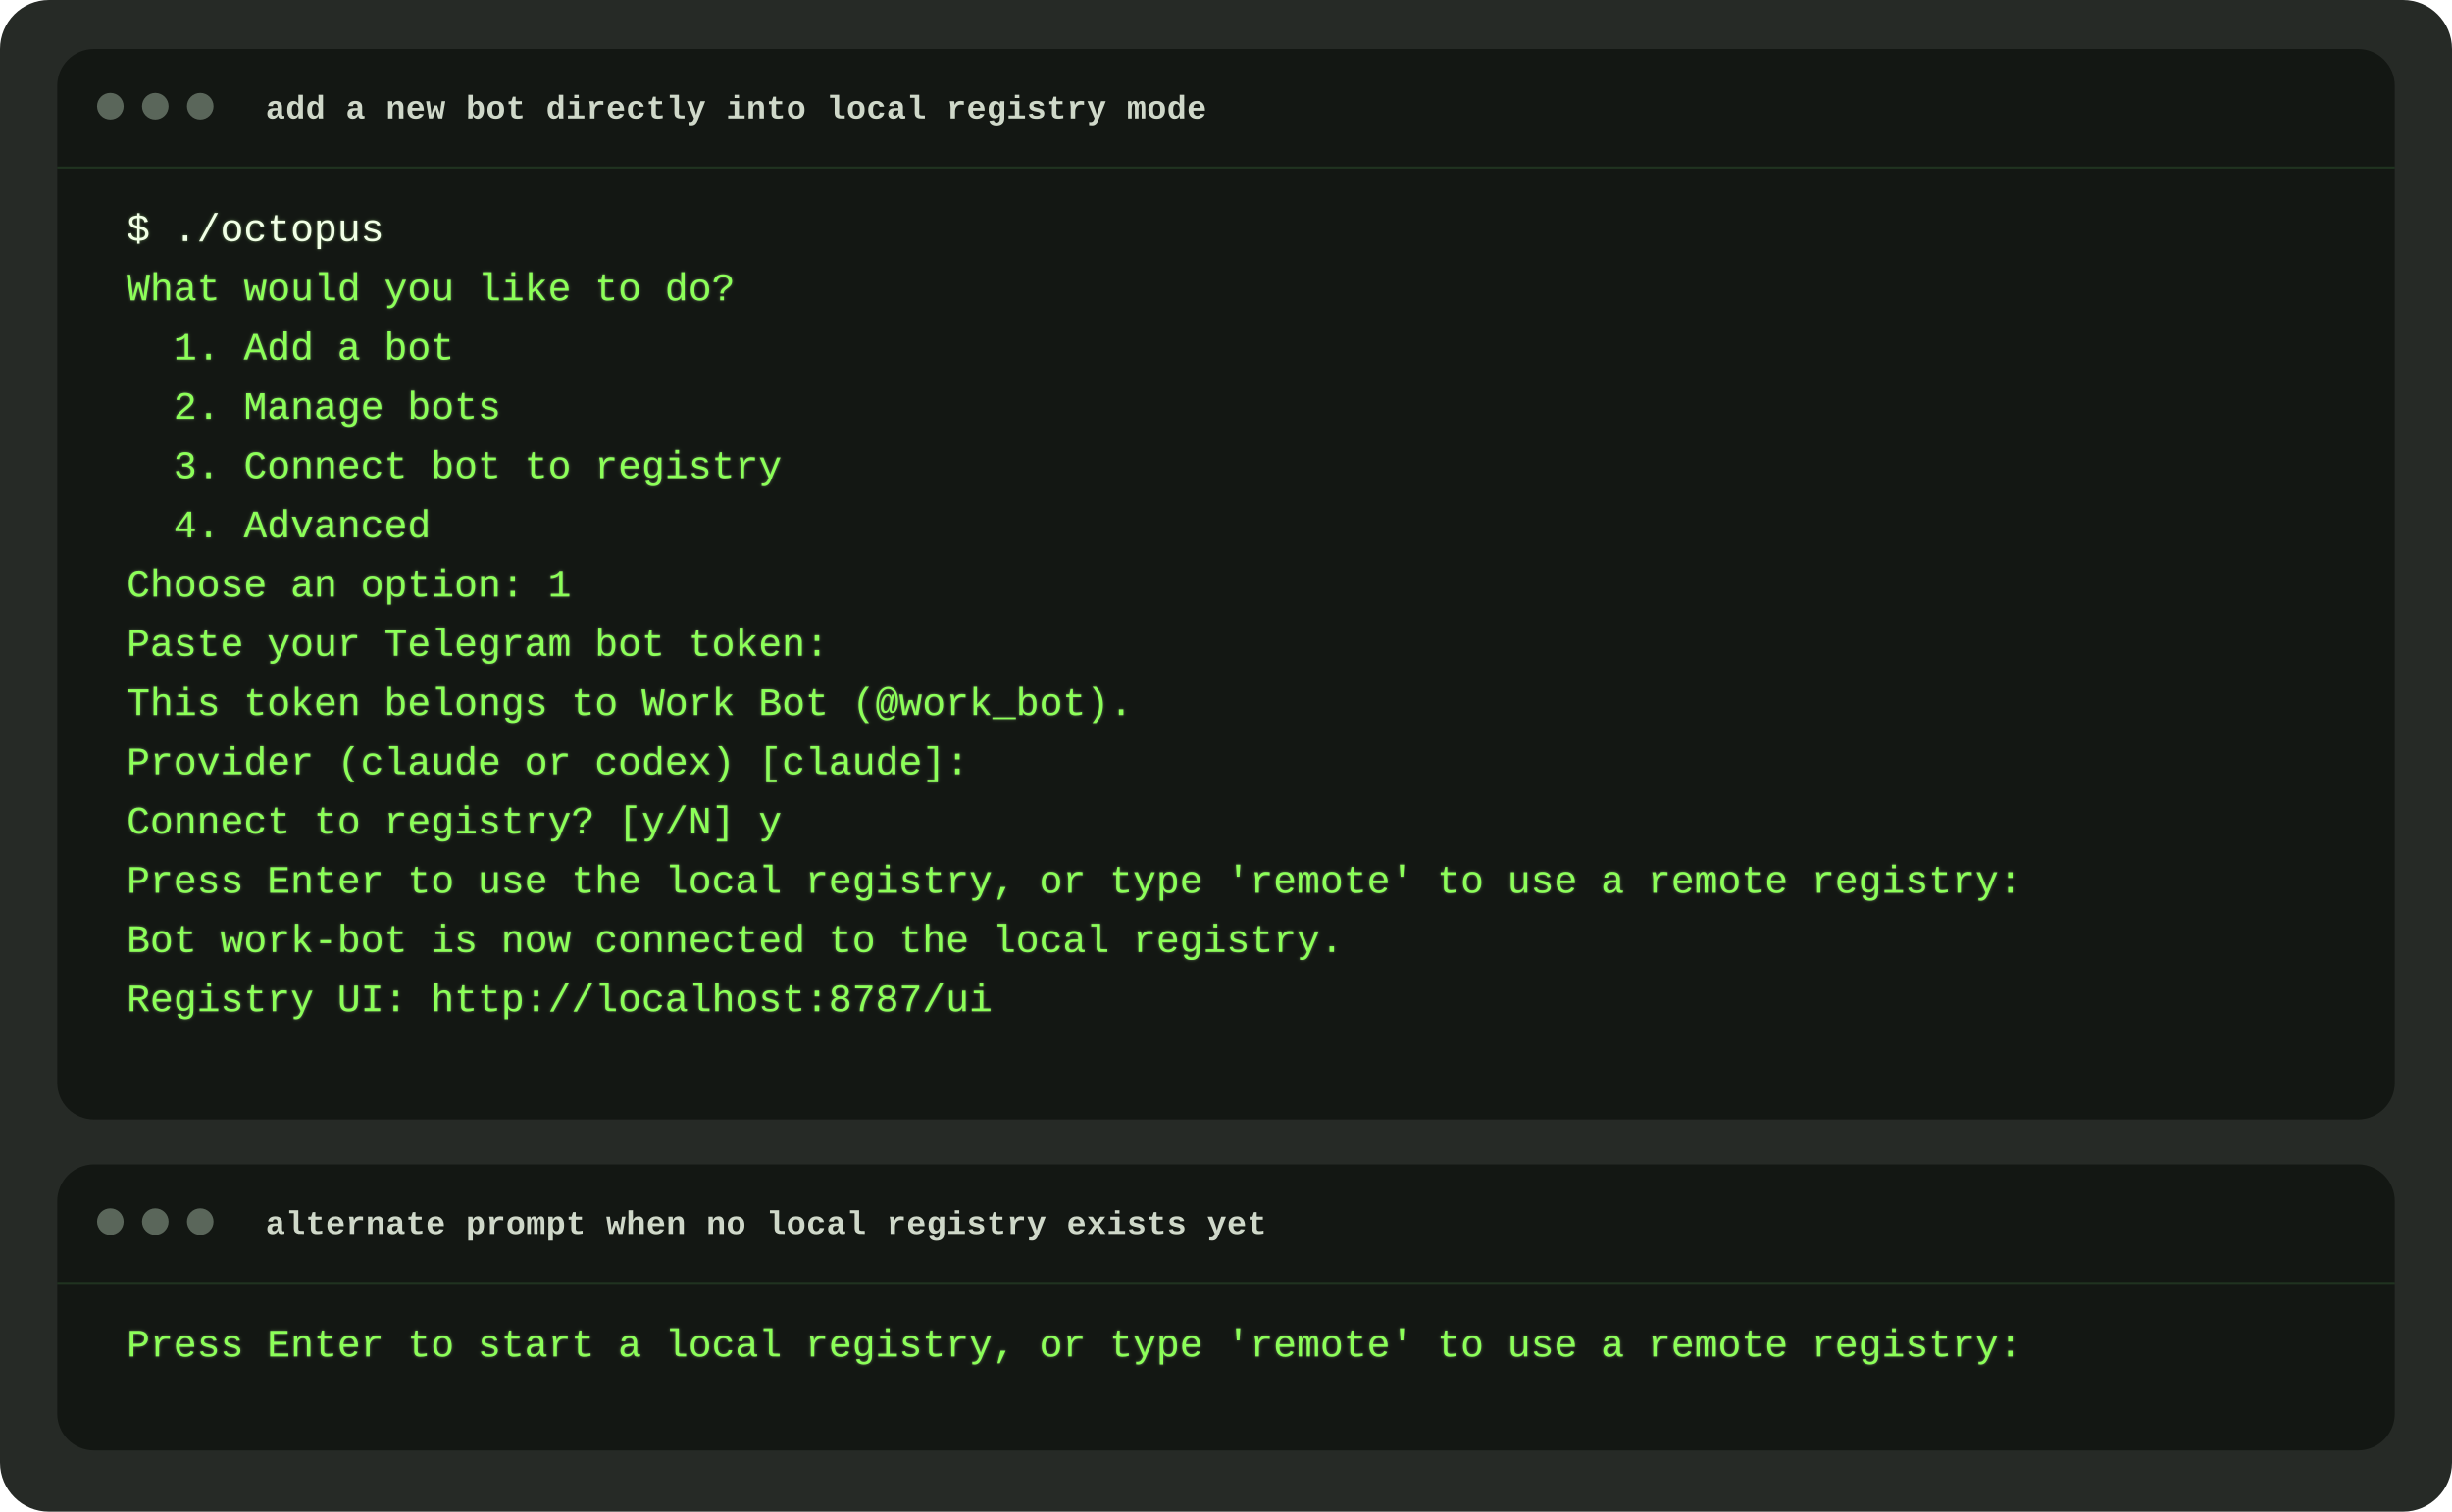
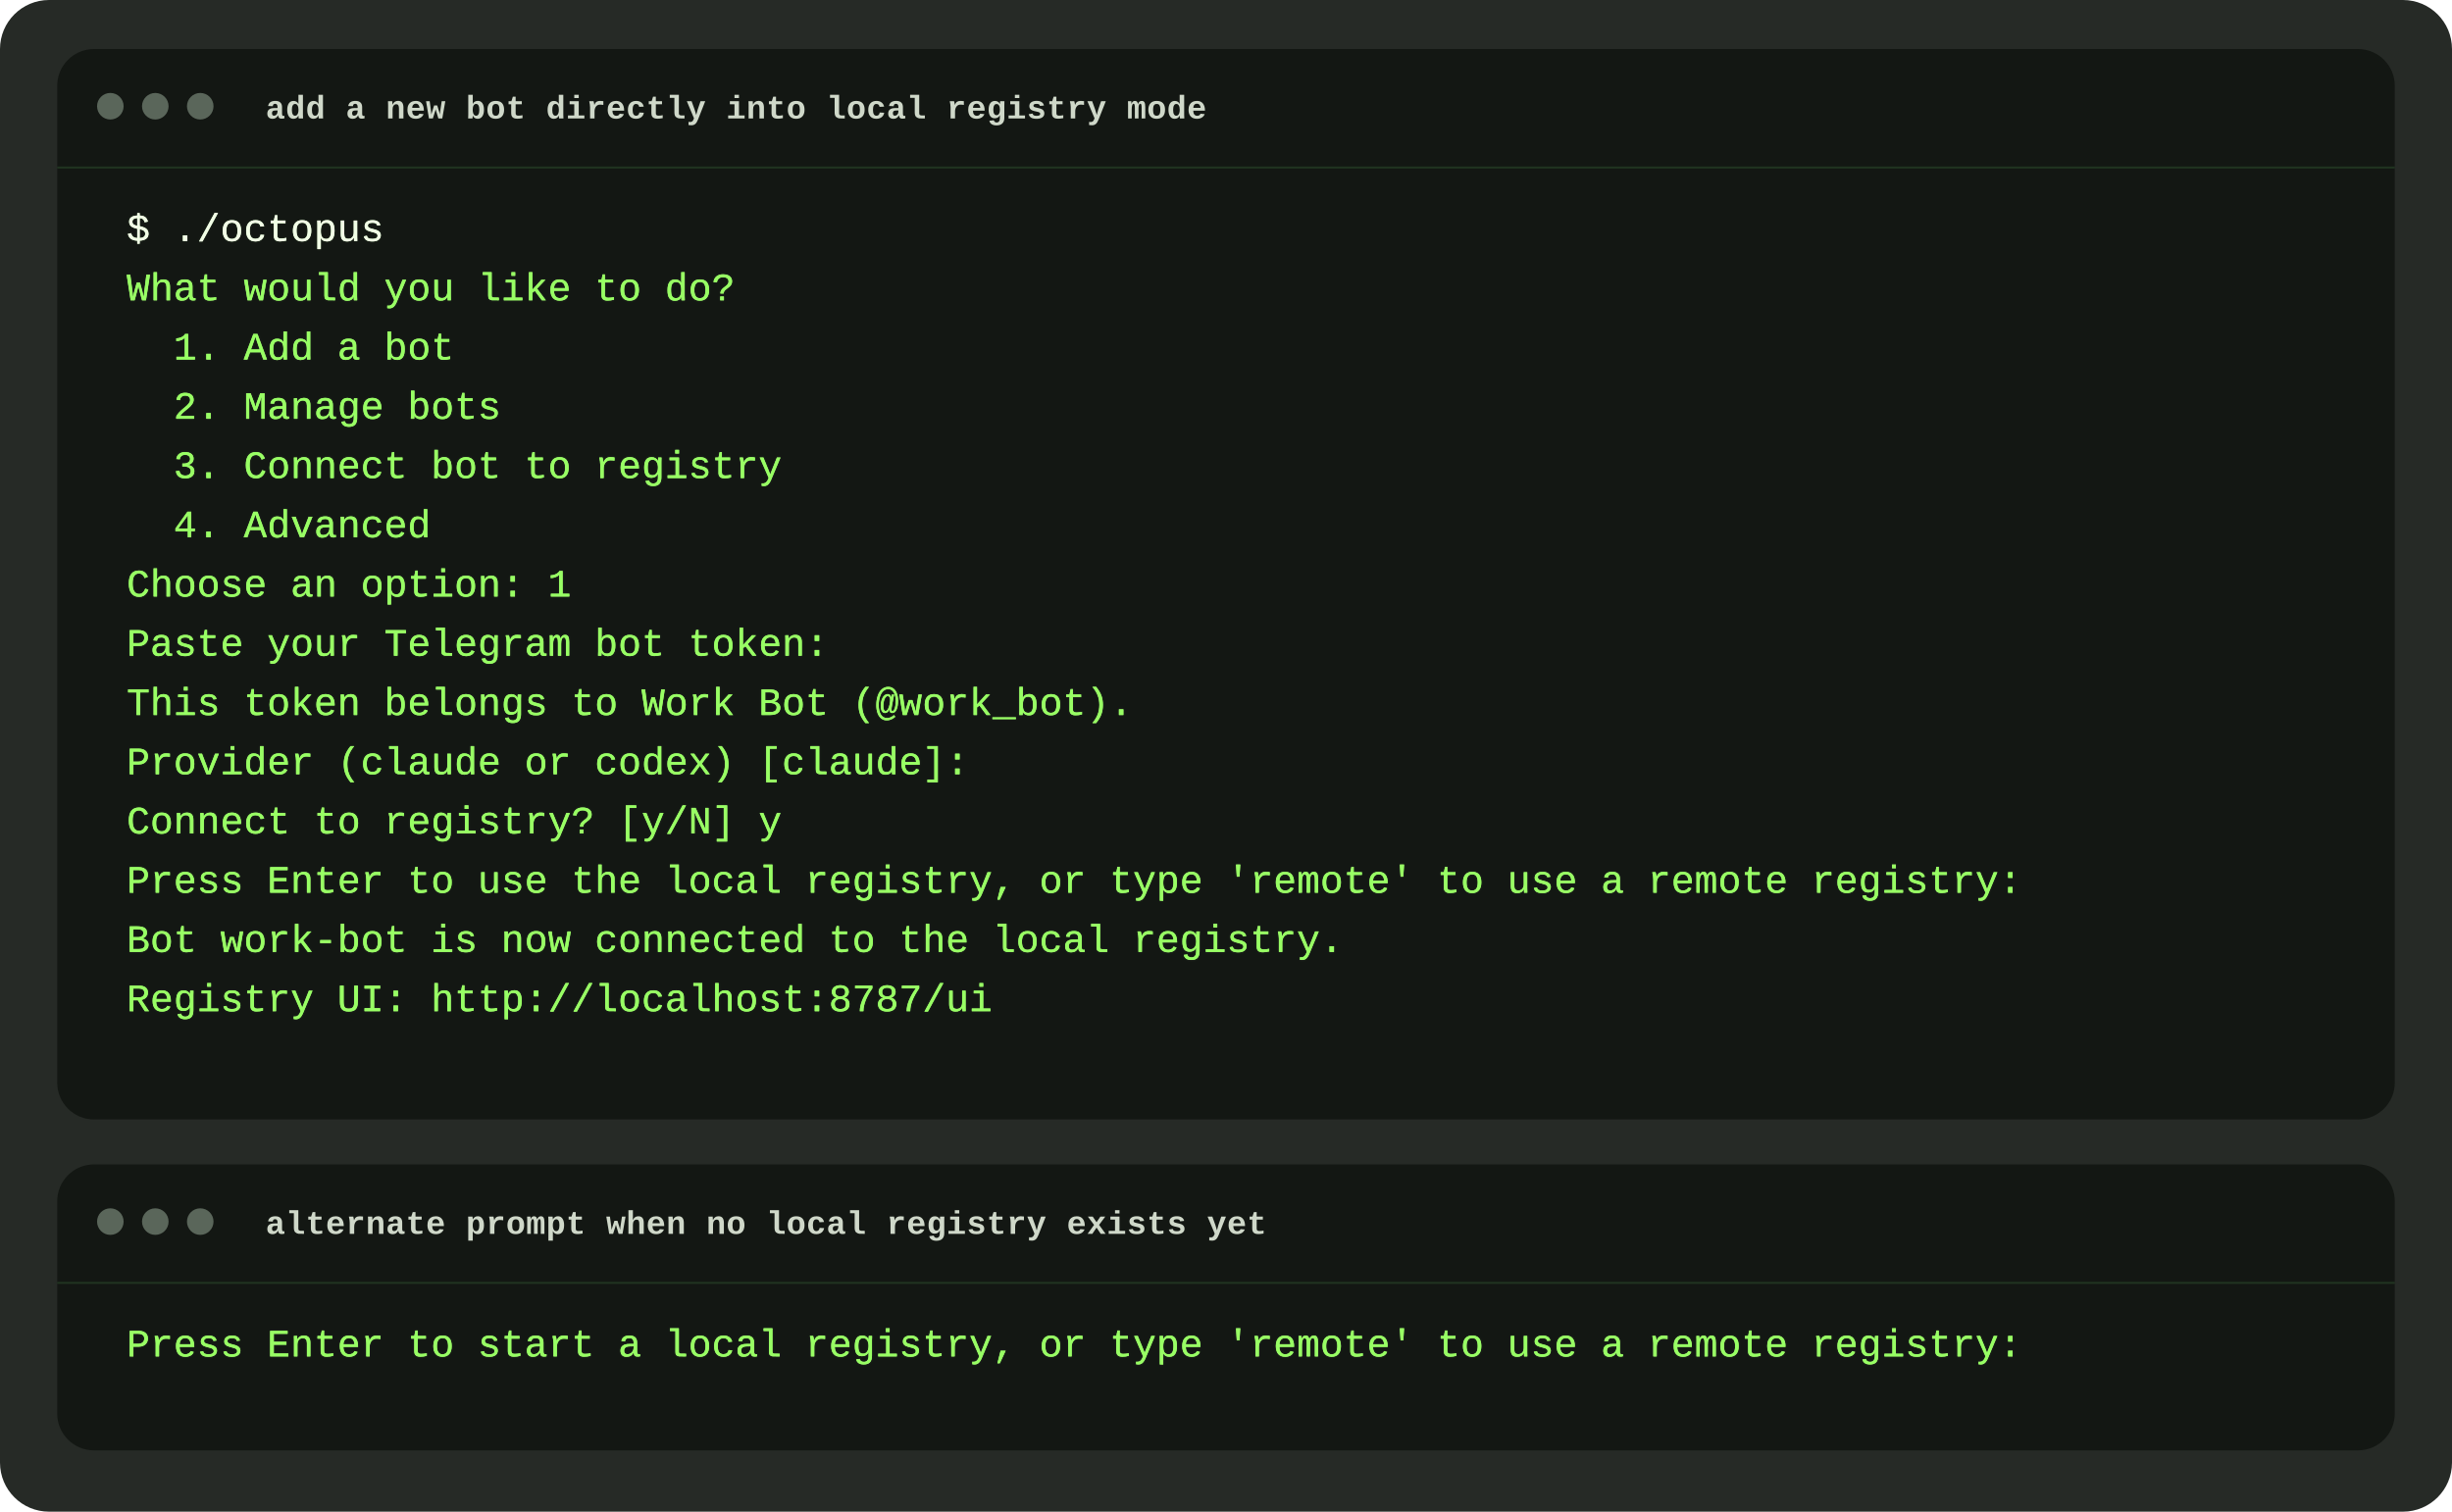
<svg xmlns="http://www.w3.org/2000/svg" width="1200" height="740" viewBox="0 0 1200 740" role="img" aria-labelledby="title desc">
  <style>
    .bg { fill: #262a26; }
    .panel { fill: #131713; }
    .rule { stroke: #274227; stroke-width: 1; opacity: 0.65; }
    .dot { fill: #5a665a; }
    .label { fill: #cfd8c9; font: 600 16px "IBM Plex Mono", "SFMono-Regular", Menlo, Monaco, Consolas, "Liberation Mono", monospace; letter-spacing: 0.2px; }
-     .line { fill: #8cff58; font: 19px "IBM Plex Mono", "SFMono-Regular", Menlo, Monaco, Consolas, "Liberation Mono", monospace; letter-spacing: 0.05px; filter: url(#crt-glow); }
+     .line { fill: #98ff64; font: 19px "IBM Plex Mono", "SFMono-Regular", Menlo, Monaco, Consolas, "Liberation Mono", monospace; letter-spacing: 0.05px; }
+     .glow-copy { opacity: 0.42; filter: url(#crt-glow); }
    .prompt { fill: #f1ffe6; }
  </style>
  <defs>
    <filter id="crt-glow" x="-20%" y="-20%" width="140%" height="140%">
-       <feGaussianBlur stdDeviation="0.85" result="blur" />
-       <feColorMatrix in="blur" type="matrix" values="0 0 0 0 0.55 0 0 0 0 1 0 0 0 0 0.35 0 0 0 0.5 0" result="glow" />
+       <feGaussianBlur stdDeviation="0.6" result="blur" />
+       <feColorMatrix in="blur" type="matrix" values="0 0 0 0 0.55 0 0 0 0 1 0 0 0 0 0.35 0 0 0 0.45 0" result="glow" />
      <feMerge>
        <feMergeNode in="glow" />
-         <feMergeNode in="SourceGraphic" />
      </feMerge>
    </filter>
  </defs>
  <rect class="bg" x="0" y="0" width="1200" height="740" rx="24" />
  <g transform="translate(28 24)">
    <rect class="panel" x="0" y="0" width="1144" height="524" rx="18" />
    <circle class="dot" cx="26" cy="28" r="6.5" />
    <circle class="dot" cx="48" cy="28" r="6.5" />
    <circle class="dot" cx="70" cy="28" r="6.5" />
    <text class="label" x="102" y="34">add a new bot directly into local registry mode</text>
    <line class="rule" x1="0" y1="58" x2="1144" y2="58" />
-     <text class="line" xml:space="preserve">
-       <tspan class="prompt" x="34" y="94">$ ./octopus</tspan>
-       <tspan x="34" dy="29">What would you like to do?</tspan>
-       <tspan x="34" dy="29">  1. Add a bot</tspan>
-       <tspan x="34" dy="29">  2. Manage bots</tspan>
-       <tspan x="34" dy="29">  3. Connect bot to registry</tspan>
-       <tspan x="34" dy="29">  4. Advanced</tspan>
-       <tspan x="34" dy="29">Choose an option: 1</tspan>
-       <tspan x="34" dy="29" />
-       <tspan x="34" dy="29">Paste your Telegram bot token:</tspan>
-       <tspan x="34" dy="29">This token belongs to Work Bot (@work_bot).</tspan>
-       <tspan x="34" dy="29">Provider (claude or codex) [claude]:</tspan>
-       <tspan x="34" dy="29">Connect to registry? [y/N] y</tspan>
-       <tspan x="34" dy="29">Press Enter to use the local registry, or type 'remote' to use a remote registry:</tspan>
-       <tspan x="34" dy="29">Bot work-bot is now connected to the local registry.</tspan>
-       <tspan x="34" dy="29">Registry UI: http://localhost:8787/ui</tspan>
-     </text>
+     <g id="copy-add-bot-local">
+       <text class="line" xml:space="preserve">
+         <tspan class="prompt" x="34" y="94">$ ./octopus</tspan>
+         <tspan x="34" dy="29">What would you like to do?</tspan>
+         <tspan x="34" dy="29">  1. Add a bot</tspan>
+         <tspan x="34" dy="29">  2. Manage bots</tspan>
+         <tspan x="34" dy="29">  3. Connect bot to registry</tspan>
+         <tspan x="34" dy="29">  4. Advanced</tspan>
+         <tspan x="34" dy="29">Choose an option: 1</tspan>
+         <tspan x="34" dy="29" />
+         <tspan x="34" dy="29">Paste your Telegram bot token:</tspan>
+         <tspan x="34" dy="29">This token belongs to Work Bot (@work_bot).</tspan>
+         <tspan x="34" dy="29">Provider (claude or codex) [claude]:</tspan>
+         <tspan x="34" dy="29">Connect to registry? [y/N] y</tspan>
+         <tspan x="34" dy="29">Press Enter to use the local registry, or type 'remote' to use a remote registry:</tspan>
+         <tspan x="34" dy="29">Bot work-bot is now connected to the local registry.</tspan>
+         <tspan x="34" dy="29">Registry UI: http://localhost:8787/ui</tspan>
+       </text>
+     </g>
+     <use href="#copy-add-bot-local" class="glow-copy" />
+     <use href="#copy-add-bot-local" />
    <rect class="panel" x="0" y="546" width="1144" height="140" rx="18" />
    <circle class="dot" cx="26" cy="574" r="6.5" />
    <circle class="dot" cx="48" cy="574" r="6.5" />
    <circle class="dot" cx="70" cy="574" r="6.5" />
    <text class="label" x="102" y="580">alternate prompt when no local registry exists yet</text>
    <line class="rule" x1="0" y1="604" x2="1144" y2="604" />
-     <text class="line" xml:space="preserve">
-       <tspan x="34" y="640">Press Enter to start a local registry, or type 'remote' to use a remote registry:</tspan>
-     </text>
+     <g id="copy-add-bot-local-alt">
+       <text class="line" xml:space="preserve">
+         <tspan x="34" y="640">Press Enter to start a local registry, or type 'remote' to use a remote registry:</tspan>
+       </text>
+     </g>
+     <use href="#copy-add-bot-local-alt" class="glow-copy" />
+     <use href="#copy-add-bot-local-alt" />
  </g>
</svg>
